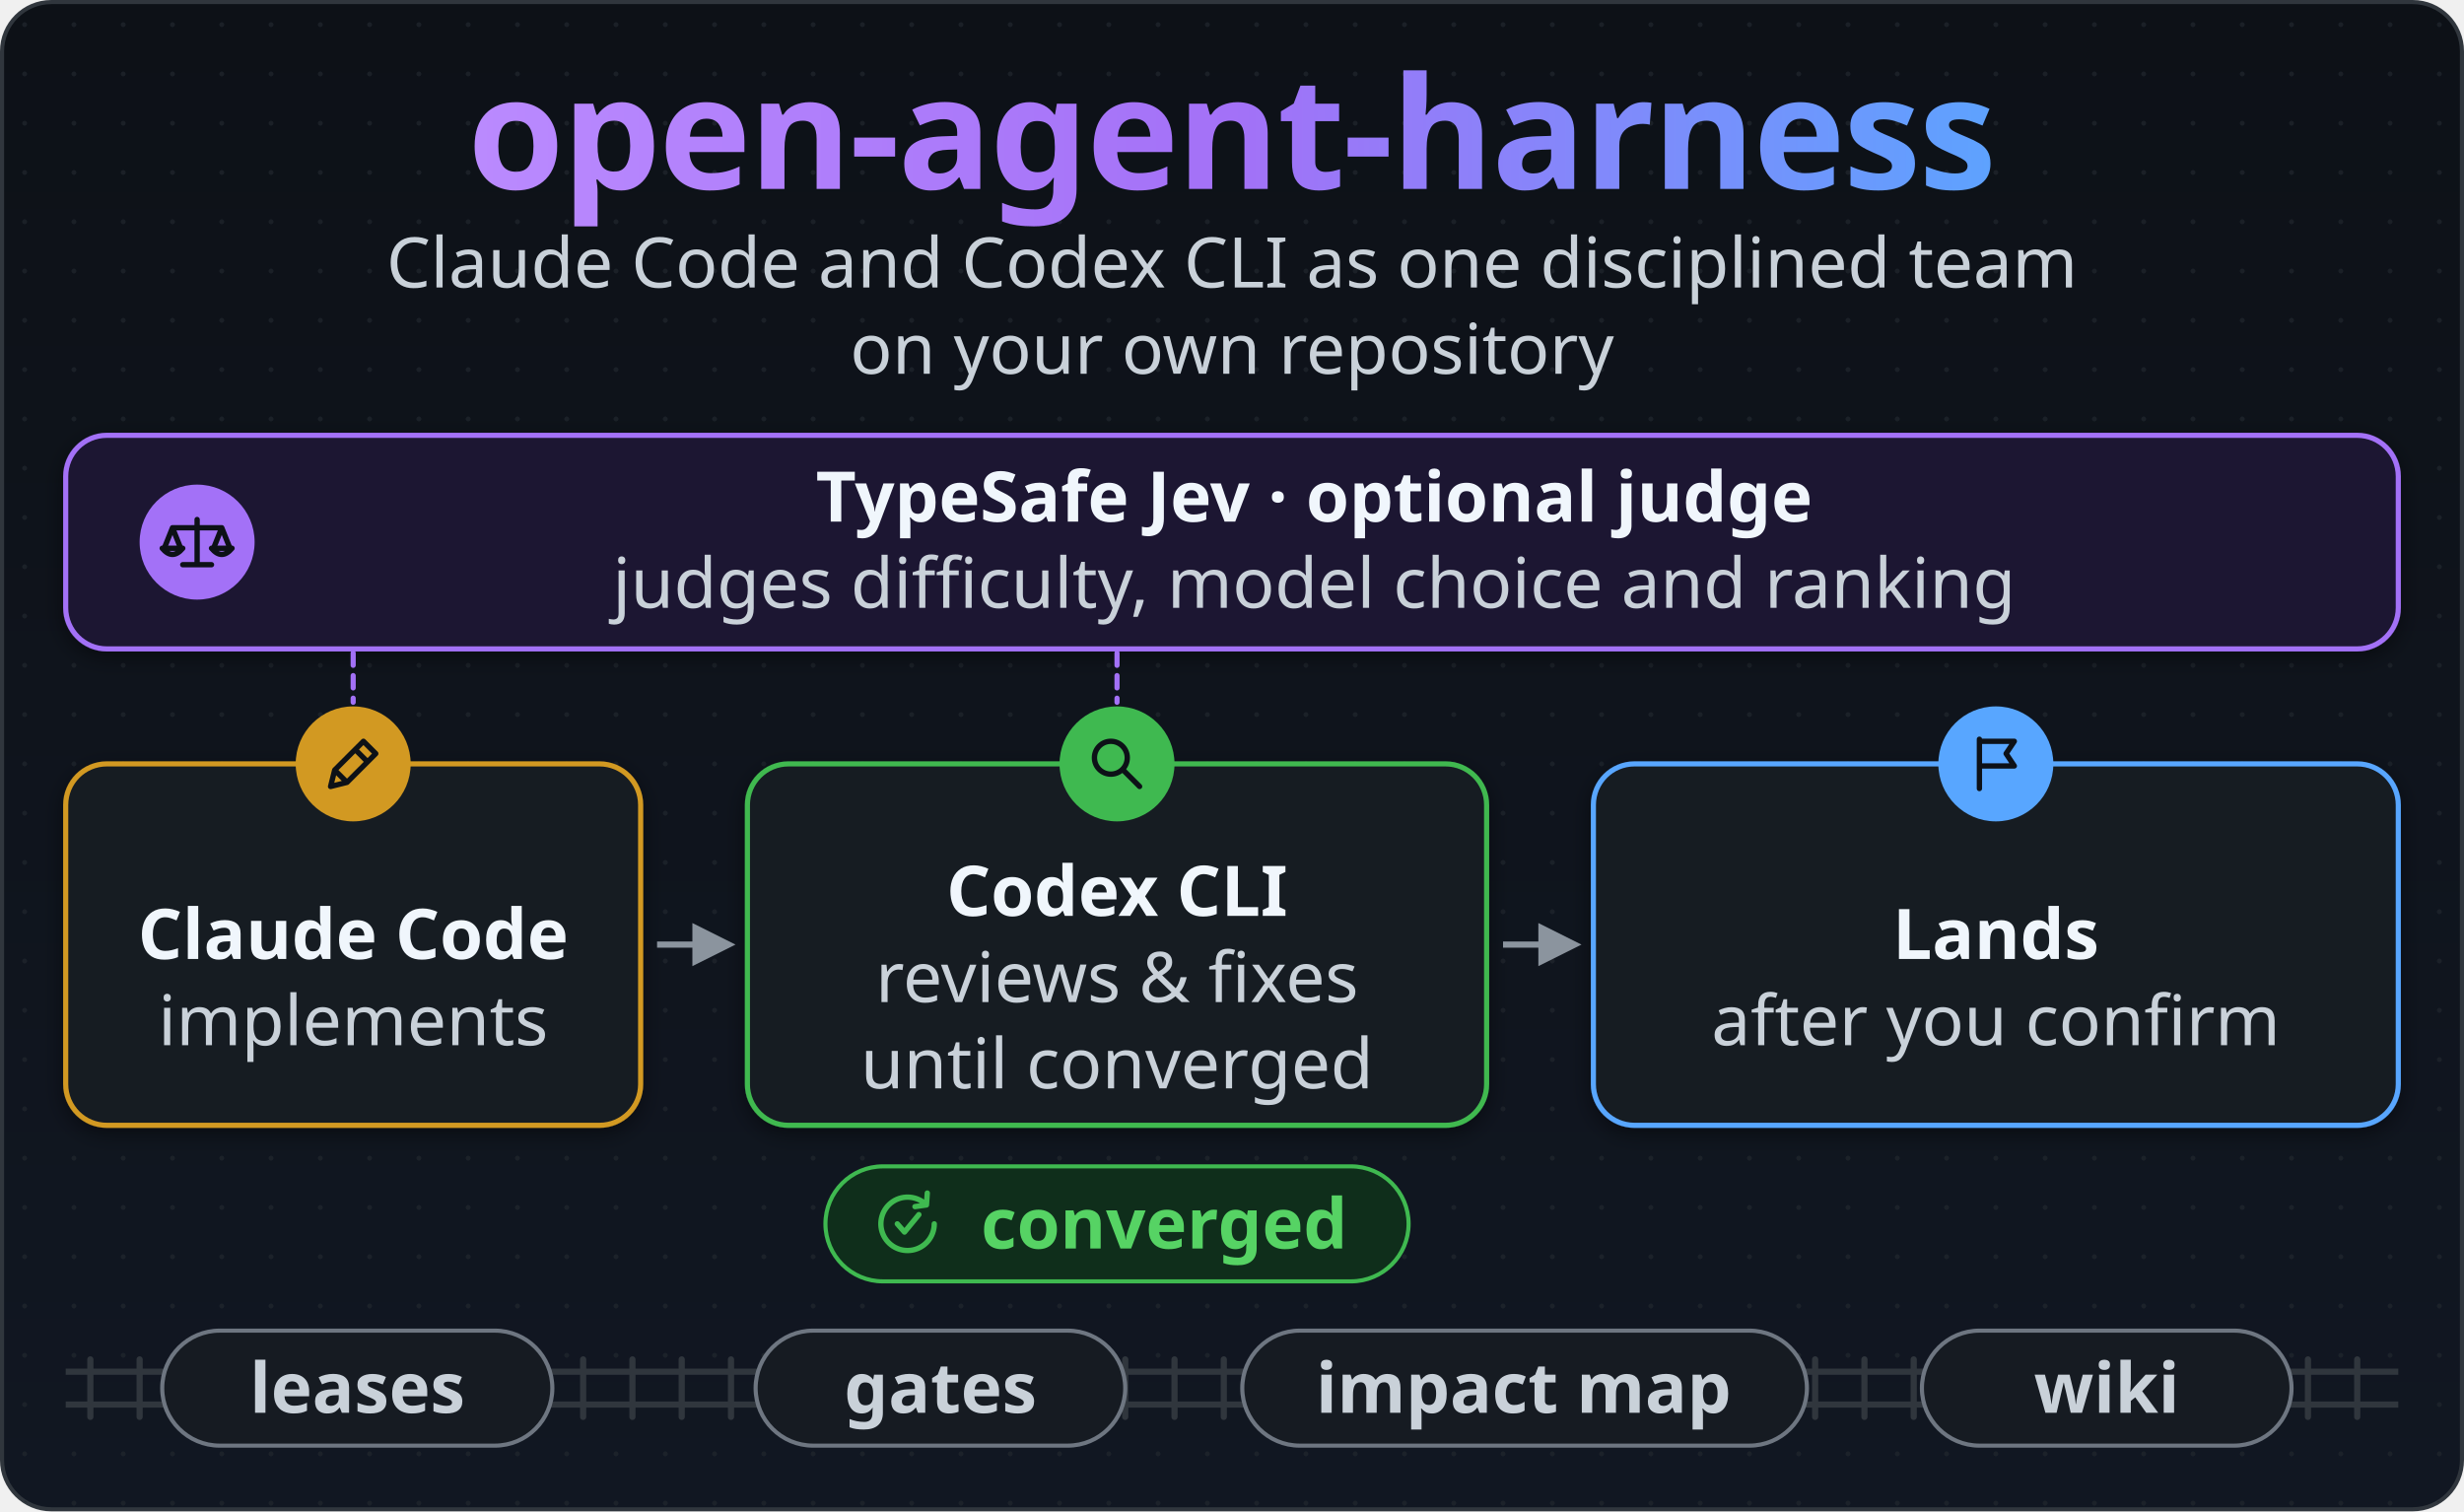
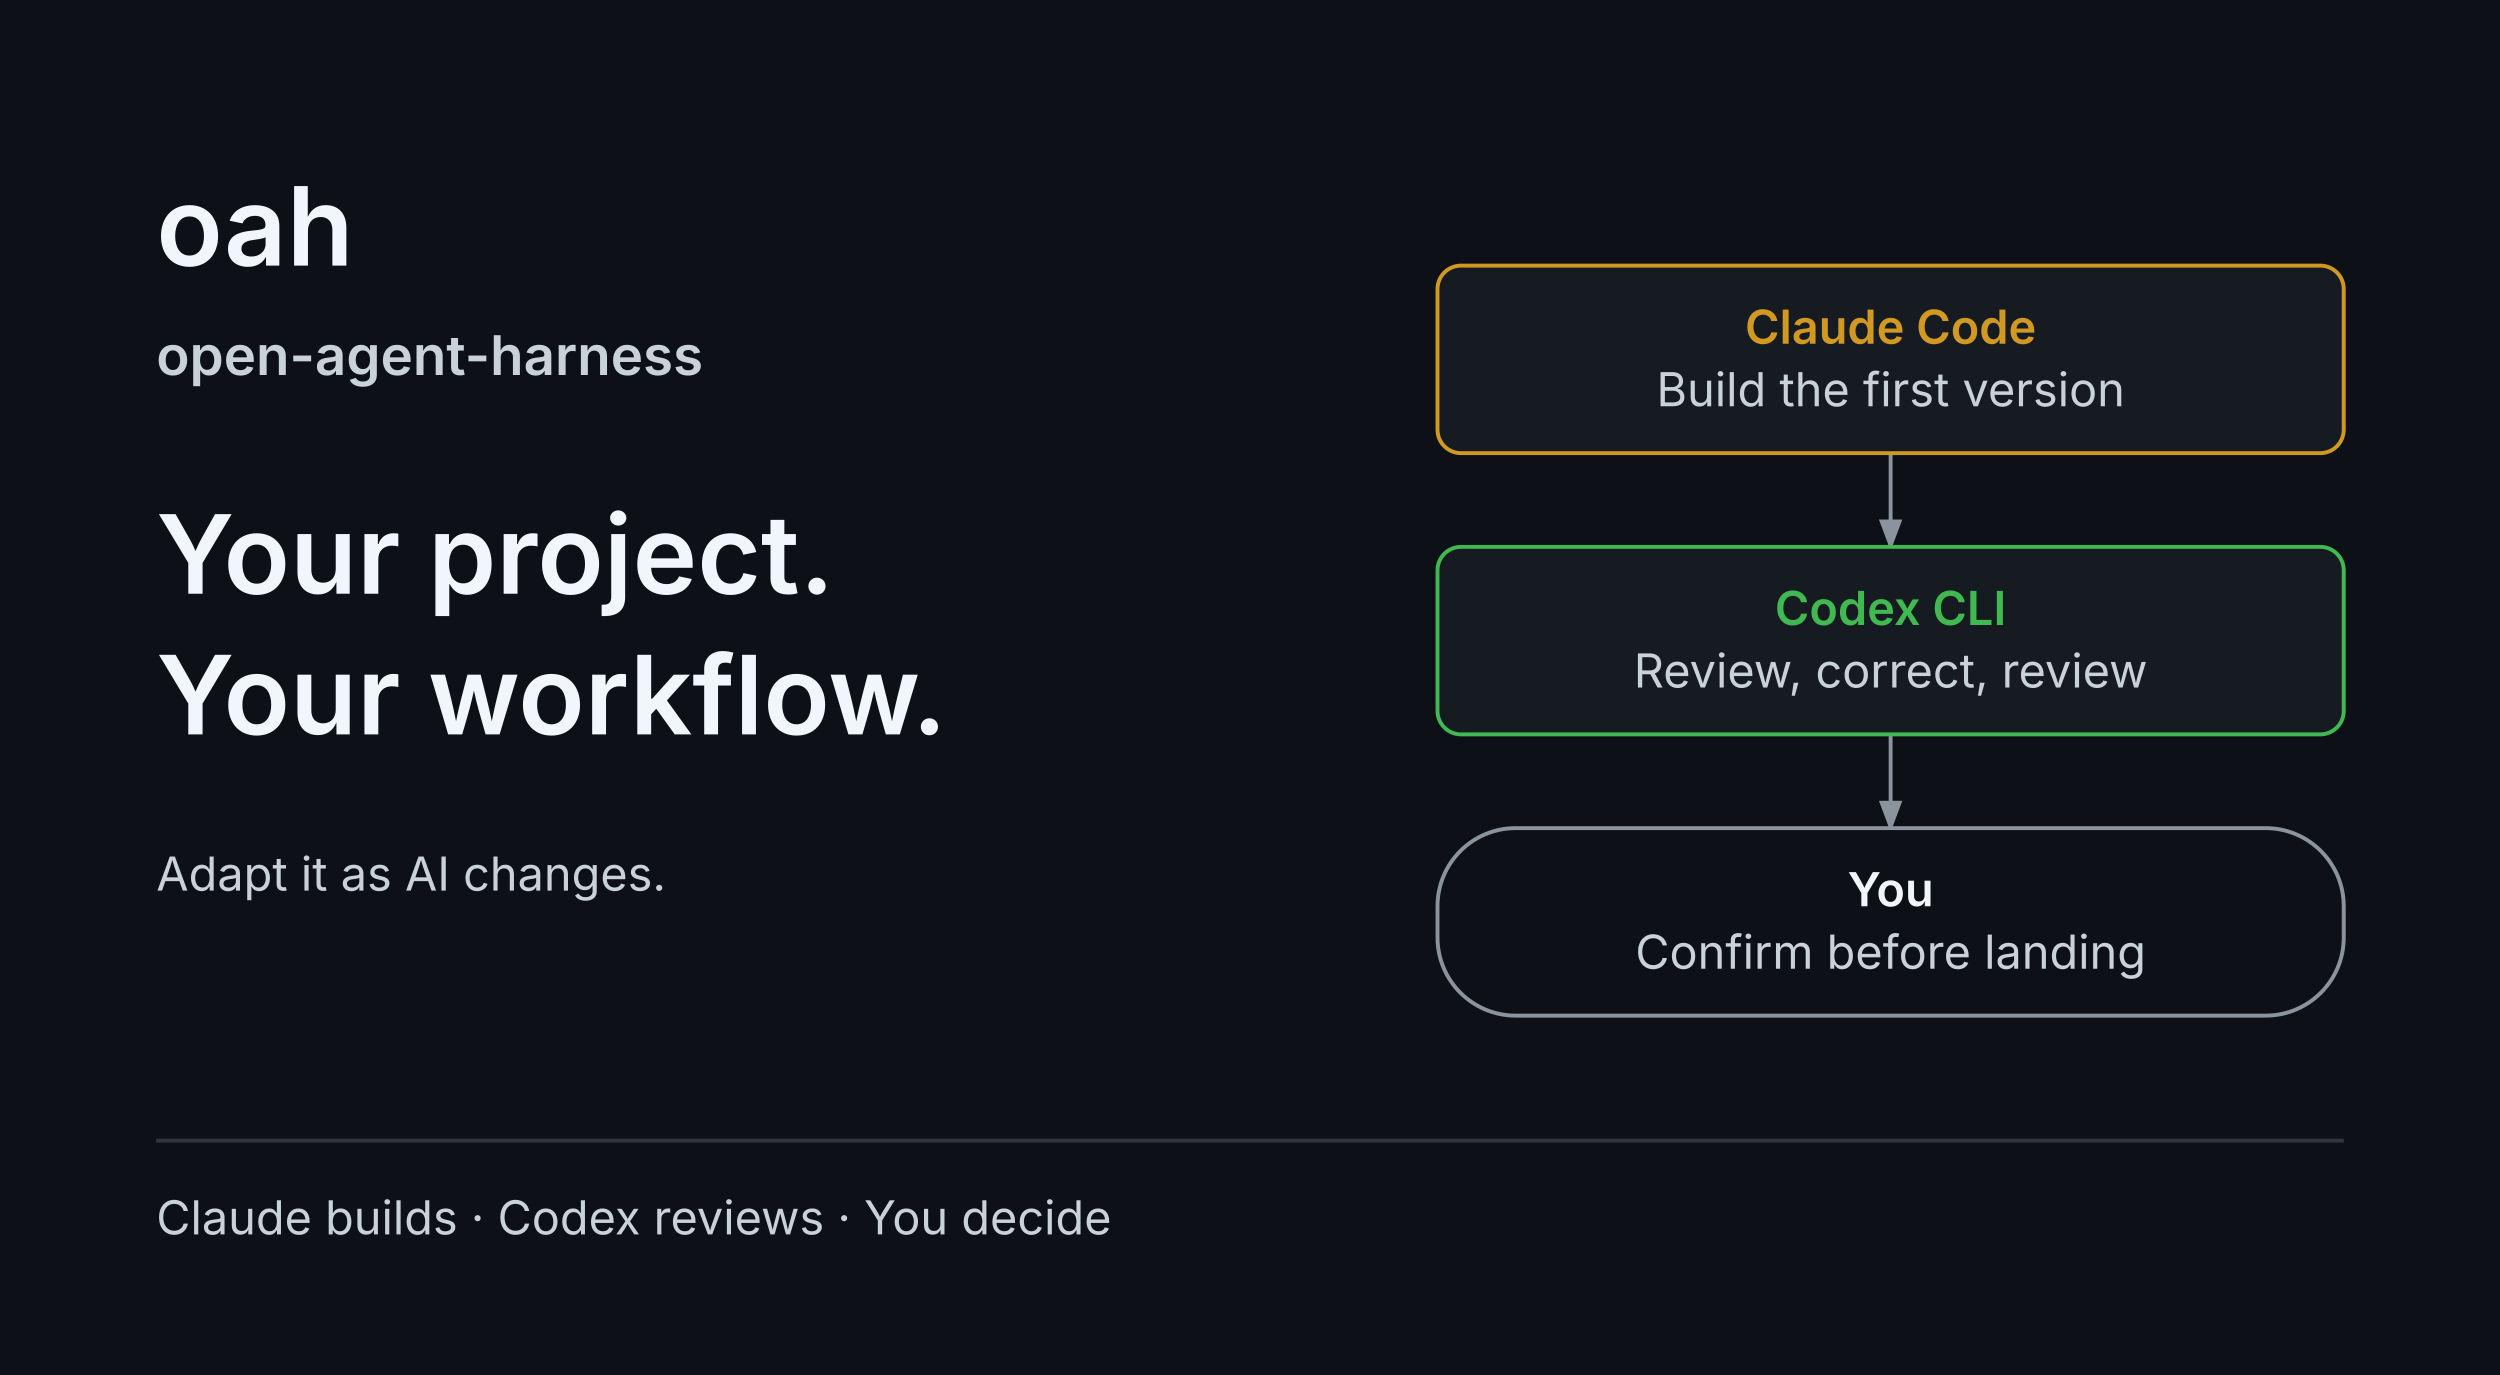
- <svg xmlns="http://www.w3.org/2000/svg" width="1200" height="736" viewBox="0 0 1200 736" role="img" aria-labelledby="title desc" xml:lang="en">
+ <svg xmlns="http://www.w3.org/2000/svg" viewBox="0 0 640 352" role="img" aria-labelledby="banner-dark-title banner-dark-desc" id="banner-dark-root">
  <defs>
-     <linearGradient id="bg" x1="0" y1="0" x2="0" y2="1">
-       <stop offset="0" stop-color="#0d1117" />
-       <stop offset="1" stop-color="#111722" />
-     </linearGradient>
-     <linearGradient id="ink" gradientUnits="userSpaceOnUse" x1="200" y1="0" x2="1000" y2="0">
-       <stop offset="0" stop-color="#bc8cff" />
-       <stop offset="0.5" stop-color="#a371f7" />
-       <stop offset="1" stop-color="#58a6ff" />
-     </linearGradient>
-     <pattern id="grid" width="24" height="24" patternUnits="userSpaceOnUse">
-       <circle cx="12" cy="12" r="1.2" fill="#21262d" />
-     </pattern>
-     <filter id="shadow" x="-10%" y="-10%" width="120%" height="140%">
-       <feDropShadow dx="0" dy="3" stdDeviation="5" flood-color="#000000" flood-opacity="0.45" />
-     </filter>
-     <filter id="soft" x="-100%" y="-100%" width="300%" height="300%">
-       <feGaussianBlur stdDeviation="4" />
-     </filter>
-     <marker id="arrow" viewBox="0 0 10 10" refX="8" refY="5" markerWidth="7" markerHeight="7" orient="auto">
-       <path d="M0,0 L10,5 L0,10 z" fill="#8b949e" />
+     <style>#banner-dark-root { font-family: system-ui, -apple-system, "Segoe UI", sans-serif; color: #f0f6fc; }
+       #banner-dark-root .diagram-container { width: 100%; overflow-x: auto; }
+       #banner-dark-root .title { font-size: 28px; font-weight: 600; }
+       #banner-dark-root .group { font-size: 14px; font-weight: 600; }
+       #banner-dark-root .node { font-size: 12px; font-weight: 600; }
+       #banner-dark-root .label { font-size: 12px; font-weight: 400; }
+       #banner-dark-root .mono { font-family: ui-monospace, "SFMono-Regular", Consolas, monospace; font-size: 8px; }
+       #banner-dark-root .arrow-label { font-family: ui-monospace, "SFMono-Regular", Consolas, monospace; font-size: 8px; font-weight: 400; }
+       @media print {
+ #banner-dark-root .diagram-container { overflow-x: visible; }
+ }</style>
+     <marker id="banner-dark-arrow" markerWidth="8" markerHeight="6" refX="7" refY="3" orient="auto">
+       <polygon points="0 0, 8 3, 0 6" fill="#8b949e" />
+     </marker>
+     <marker id="banner-dark-arrow-accent" markerWidth="8" markerHeight="6" refX="7" refY="3" orient="auto">
+       <polygon points="0 0, 8 3, 0 6" fill="#3fb950" />
+     </marker>
+     <marker id="banner-dark-arrow-link" markerWidth="8" markerHeight="6" refX="7" refY="3" orient="auto">
+       <polygon points="0 0, 8 3, 0 6" fill="#58a6ff" />
    </marker>
  </defs>
-   <style>
- text { font-family: -apple-system, BlinkMacSystemFont, "Segoe UI", "Noto Sans", Helvetica, Arial, sans-serif; text-anchor: middle; }
- .title { font-size: 76px; font-weight: 800; fill: url(#ink); letter-spacing: -1px; }
- .pitch { font-size: 34px; fill: #c9d1d9; }
- .jev { font-size: 34px; font-weight: 700; fill: #f0f6fc; }
- .jevhint { font-size: 34px; fill: #c9d1d9; }
- .name { font-size: 34px; font-weight: 700; fill: #f0f6fc; }
- .hint { font-size: 34px; fill: #c9d1d9; }
- .done { font-size: 34px; font-weight: 700; fill: #56d364; }
- .rail { font-size: 34px; font-weight: 600; fill: #c9d1d9; }
- .dot { animation: travel 8s ease-in-out infinite both; }
- .halo-claude { animation: glow-claude 8s ease-in-out infinite both; }
- .halo-codex { animation: glow-codex 8s ease-in-out infinite both; }
- .halo-land { animation: glow-land 8s ease-in-out infinite both; }
- .ring { transform-box: fill-box; transform-origin: center; animation: spin 8s ease-in-out infinite both; }
- .settle { animation: settle 8s ease-in-out infinite both; }
- .judge-link { animation: drift 6s linear infinite both; }
- @keyframes travel {
-   0% { transform: translate(314px, 460px); opacity: 0; }
-   3% { transform: translate(314px, 460px); opacity: 1; }
-   12% { transform: translate(362px, 460px); opacity: 1; }
-   15% { transform: translate(362px, 460px); opacity: 0; }
-   60% { transform: translate(726px, 460px); opacity: 0; }
-   63% { transform: translate(726px, 460px); opacity: 1; }
-   72% { transform: translate(774px, 460px); opacity: 1; }
-   75%, 100% { transform: translate(774px, 460px); opacity: 0; }
- }
- @keyframes glow-claude { 0%, 100% { opacity: 0; } 5% { opacity: 0.5; } 14% { opacity: 0; } }
- @keyframes glow-codex { 0%, 16%, 60%, 100% { opacity: 0; } 22%, 52% { opacity: 0.5; } }
- @keyframes glow-land { 0%, 72%, 92%, 100% { opacity: 0; } 78% { opacity: 0.5; } }
- @keyframes spin { 0%, 16% { transform: rotate(0deg); } 56%, 100% { transform: rotate(720deg); } }
- @keyframes settle { 0%, 8%, 62%, 100% { opacity: 1; } 14%, 56% { opacity: 0; } }
- @keyframes drift { to { stroke-dashoffset: -22; } }
- @media (prefers-reduced-motion: reduce) { * { animation: none !important; } }
- </style>
-   <rect x="1" y="1" width="1198" height="734" rx="24" fill="url(#bg)" stroke="#30363d" stroke-width="2" />
-   <path d="M25,2 H1175 Q1198,2 1198,25 V711 Q1198,734 1175,734 H25 Q2,734 2,711 V25 Q2,2 25,2 Z" fill="url(#grid)" opacity="0.7" />
-   <text class="title" x="600" y="92">open-agent-harness</text>
-   <text class="pitch" x="600" y="140">Claude Code and Codex CLI as one disciplined team</text>
-   <text class="pitch" x="600" y="182">on your own repository</text>
-   <rect x="32" y="212" width="1136" height="104" rx="20" fill="#1b1530" stroke="#a371f7" stroke-width="2.5" filter="url(#shadow)" />
-   <circle cx="96" cy="264" r="28" fill="#a371f7" />
-   <g transform="translate(96 264)" fill="none" stroke="#0d1117" stroke-width="2.6" stroke-linecap="round" stroke-linejoin="round">
-     <path d="M0,-11 L0,10 M-7,11 L7,11 M-12,-7 L12,-7 M-12,-7 L-16,3 M-12,-7 L-8,3 M12,-7 L8,3 M12,-7 L16,3" />
-     <path d="M-17,3 Q-12,9 -7,3 Z M7,3 Q12,9 17,3 Z" />
-   </g>
-   <text class="jev" x="640" y="254">TypeSafe Jev · optional judge</text>
-   <text class="jevhint" x="640" y="296">judges difficulty, model choice and ranking</text>
-   <line class="judge-link" x1="172" y1="318" x2="172" y2="342" stroke="#a371f7" stroke-width="2.5" stroke-dasharray="6 5" stroke-linecap="round" />
-   <line class="judge-link" x1="544" y1="318" x2="544" y2="342" stroke="#a371f7" stroke-width="2.5" stroke-dasharray="6 5" stroke-linecap="round" />
-   <rect x="32" y="372" width="280" height="176" rx="20" fill="#161b22" stroke="#d29922" stroke-width="2.5" filter="url(#shadow)" />
-   <text class="name" x="172" y="467">Claude Code</text>
-   <text class="hint" x="172" y="509">implements</text>
-   <circle class="halo halo-claude" cx="172" cy="372" r="36" fill="none" stroke="#d29922" stroke-width="3" opacity="0" />
-   <circle cx="172" cy="372" r="28" fill="#d29922" />
-   <g transform="translate(172 372)" fill="none" stroke="#0d1117" stroke-width="2.6" stroke-linecap="round" stroke-linejoin="round">
-     <path d="M-11,11 L-9,3 L5,-11 L11,-5 L-3,9 Z M1,-7 L7,-1 M-9,3 L-3,9" />
-   </g>
-   <rect x="364" y="372" width="360" height="176" rx="20" fill="#161b22" stroke="#3fb950" stroke-width="2.5" filter="url(#shadow)" />
-   <text class="name" x="544" y="446">Codex CLI</text>
-   <text class="hint" x="544" y="488">reviews &amp; fixes</text>
-   <text class="hint" x="544" y="530">until converged</text>
-   <circle class="halo halo-codex" cx="544" cy="372" r="36" fill="none" stroke="#3fb950" stroke-width="3" opacity="0" />
-   <circle cx="544" cy="372" r="28" fill="#3fb950" />
-   <g transform="translate(544 372)" fill="none" stroke="#0d1117" stroke-width="2.6" stroke-linecap="round" stroke-linejoin="round">
-     <circle cx="-3" cy="-3" r="8" />
-     <path d="M3,3 L11,11" />
-   </g>
-   <rect x="776" y="372" width="392" height="176" rx="20" fill="#161b22" stroke="#58a6ff" stroke-width="2.5" filter="url(#shadow)" />
-   <text class="name" x="972" y="467">Lands</text>
-   <text class="hint" x="972" y="509">after you confirm</text>
-   <circle class="halo halo-land" cx="972" cy="372" r="36" fill="none" stroke="#58a6ff" stroke-width="3" opacity="0" />
-   <circle cx="972" cy="372" r="28" fill="#58a6ff" />
-   <g transform="translate(972 372)" fill="none" stroke="#0d1117" stroke-width="2.6" stroke-linecap="round" stroke-linejoin="round">
-     <path d="M-8,12 L-8,-12 M-8,-11 L9,-11 L5,-5 L9,1 L-8,1" />
-   </g>
-   <line x1="320" y1="460" x2="354" y2="460" stroke="#8b949e" stroke-width="3" marker-end="url(#arrow)" />
-   <line x1="732" y1="460" x2="766" y2="460" stroke="#8b949e" stroke-width="3" marker-end="url(#arrow)" />
-   <rect x="402" y="568" width="284" height="56" rx="28" fill="#0f2e1b" stroke="#3fb950" stroke-width="2" />
-   <g transform="translate(442 596)" fill="none" stroke="#3fb950" stroke-width="2.6" stroke-linecap="round" stroke-linejoin="round">
-     <path class="ring" d="M13,0 A13,13 0 1 1 9.2,-9.2 M9.2,-9.2 L9.6,-15 M9.2,-9.2 L3.6,-8.4" />
-     <path class="settle" d="M-5,0 L-1.5,4 L5.5,-4.5" />
-   </g>
-   <g class="settle">
-     <text class="done" x="567" y="608">converged</text>
-   </g>
-   <line x1="32" y1="668" x2="1168" y2="668" stroke="#30363d" stroke-width="3" />
-   <line x1="32" y1="684" x2="1168" y2="684" stroke="#30363d" stroke-width="3" />
-   <path d="M44,662 V690 M68,662 V690 M92,662 V690 M116,662 V690 M140,662 V690 M164,662 V690 M188,662 V690 M212,662 V690 M236,662 V690 M260,662 V690 M284,662 V690 M308,662 V690 M332,662 V690 M356,662 V690 M380,662 V690 M404,662 V690 M428,662 V690 M452,662 V690 M476,662 V690 M500,662 V690 M524,662 V690 M548,662 V690 M572,662 V690 M596,662 V690 M620,662 V690 M644,662 V690 M668,662 V690 M692,662 V690 M716,662 V690 M740,662 V690 M764,662 V690 M788,662 V690 M812,662 V690 M836,662 V690 M860,662 V690 M884,662 V690 M908,662 V690 M932,662 V690 M956,662 V690 M980,662 V690 M1004,662 V690 M1028,662 V690 M1052,662 V690 M1076,662 V690 M1100,662 V690 M1124,662 V690 M1148,662 V690" stroke="#30363d" stroke-width="3" stroke-linecap="round" />
-   <rect x="79" y="648" width="190" height="56" rx="28" fill="#161b22" stroke="#6e7681" stroke-width="2" />
-   <text class="rail" x="174" y="688">leases</text>
-   <rect x="368" y="648" width="180" height="56" rx="28" fill="#161b22" stroke="#6e7681" stroke-width="2" />
-   <text class="rail" x="458" y="688">gates</text>
-   <rect x="605" y="648" width="275" height="56" rx="28" fill="#161b22" stroke="#6e7681" stroke-width="2" />
-   <text class="rail" x="742" y="688">impact map</text>
-   <rect x="936" y="648" width="180" height="56" rx="28" fill="#161b22" stroke="#6e7681" stroke-width="2" />
-   <text class="rail" x="1026" y="688">wiki</text>
-   <g class="dot" opacity="0">
-     <circle r="12" fill="#58a6ff" opacity="0.45" filter="url(#soft)" />
-     <circle r="6" fill="#58a6ff" />
-     <circle r="2.5" fill="#ffffff" />
-   </g>
+   <rect x="0" y="0" width="640" height="352" rx="0" fill="#0d1117" />
+   <line x1="484" y1="116" x2="484" y2="140" stroke="#8b949e" stroke-width="1" marker-end="url(#banner-dark-arrow)" />
+   <line x1="484" y1="188" x2="484" y2="212" stroke="#8b949e" stroke-width="1" marker-end="url(#banner-dark-arrow)" />
+   <text x="40" y="68" class="title" text-anchor="start" fill="#f0f6fc">oah</text>
+   <text x="40" y="96" class="group" text-anchor="start" fill="#c9d1d9">open-agent-harness</text>
+   <text x="40" y="152" class="title" text-anchor="start" fill="#f0f6fc">Your project.</text>
+   <text x="40" y="188" class="title" text-anchor="start" fill="#f0f6fc">Your workflow.</text>
+   <text x="40" y="228" class="label" text-anchor="start" fill="#c9d1d9">Adapt it as AI changes.</text>
+   <rect x="368" y="68" width="232" height="48" rx="6" fill="#161b22" stroke="#d29922" stroke-width="1" />
+   <text x="484.0" y="88" class="node" text-anchor="middle" fill="#d29922">Claude Code</text>
+   <text x="484.0" y="104" class="label" text-anchor="middle" fill="#c9d1d9">Build the first version</text>
+   <rect x="368" y="140" width="232" height="48" rx="6" fill="#161b22" stroke="#3fb950" stroke-width="1" />
+   <text x="484.0" y="160" class="node" text-anchor="middle" fill="#3fb950">Codex CLI</text>
+   <text x="484.0" y="176" class="label" text-anchor="middle" fill="#c9d1d9">Review, correct, review</text>
+   <rect x="368" y="212" width="232" height="48" rx="20" fill="#0d1117" stroke="#8b949e" stroke-width="1" />
+   <text x="484.0" y="232" class="node" text-anchor="middle" fill="#f0f6fc">You</text>
+   <text x="484.0" y="248" class="label" text-anchor="middle" fill="#c9d1d9">Confirm before landing</text>
+   <line x1="40" y1="292" x2="600" y2="292" stroke="#30363d" stroke-width="1" />
+   <text x="40" y="316" class="label" text-anchor="start" fill="#c9d1d9">Claude builds · Codex reviews · You decide</text>
</svg>
